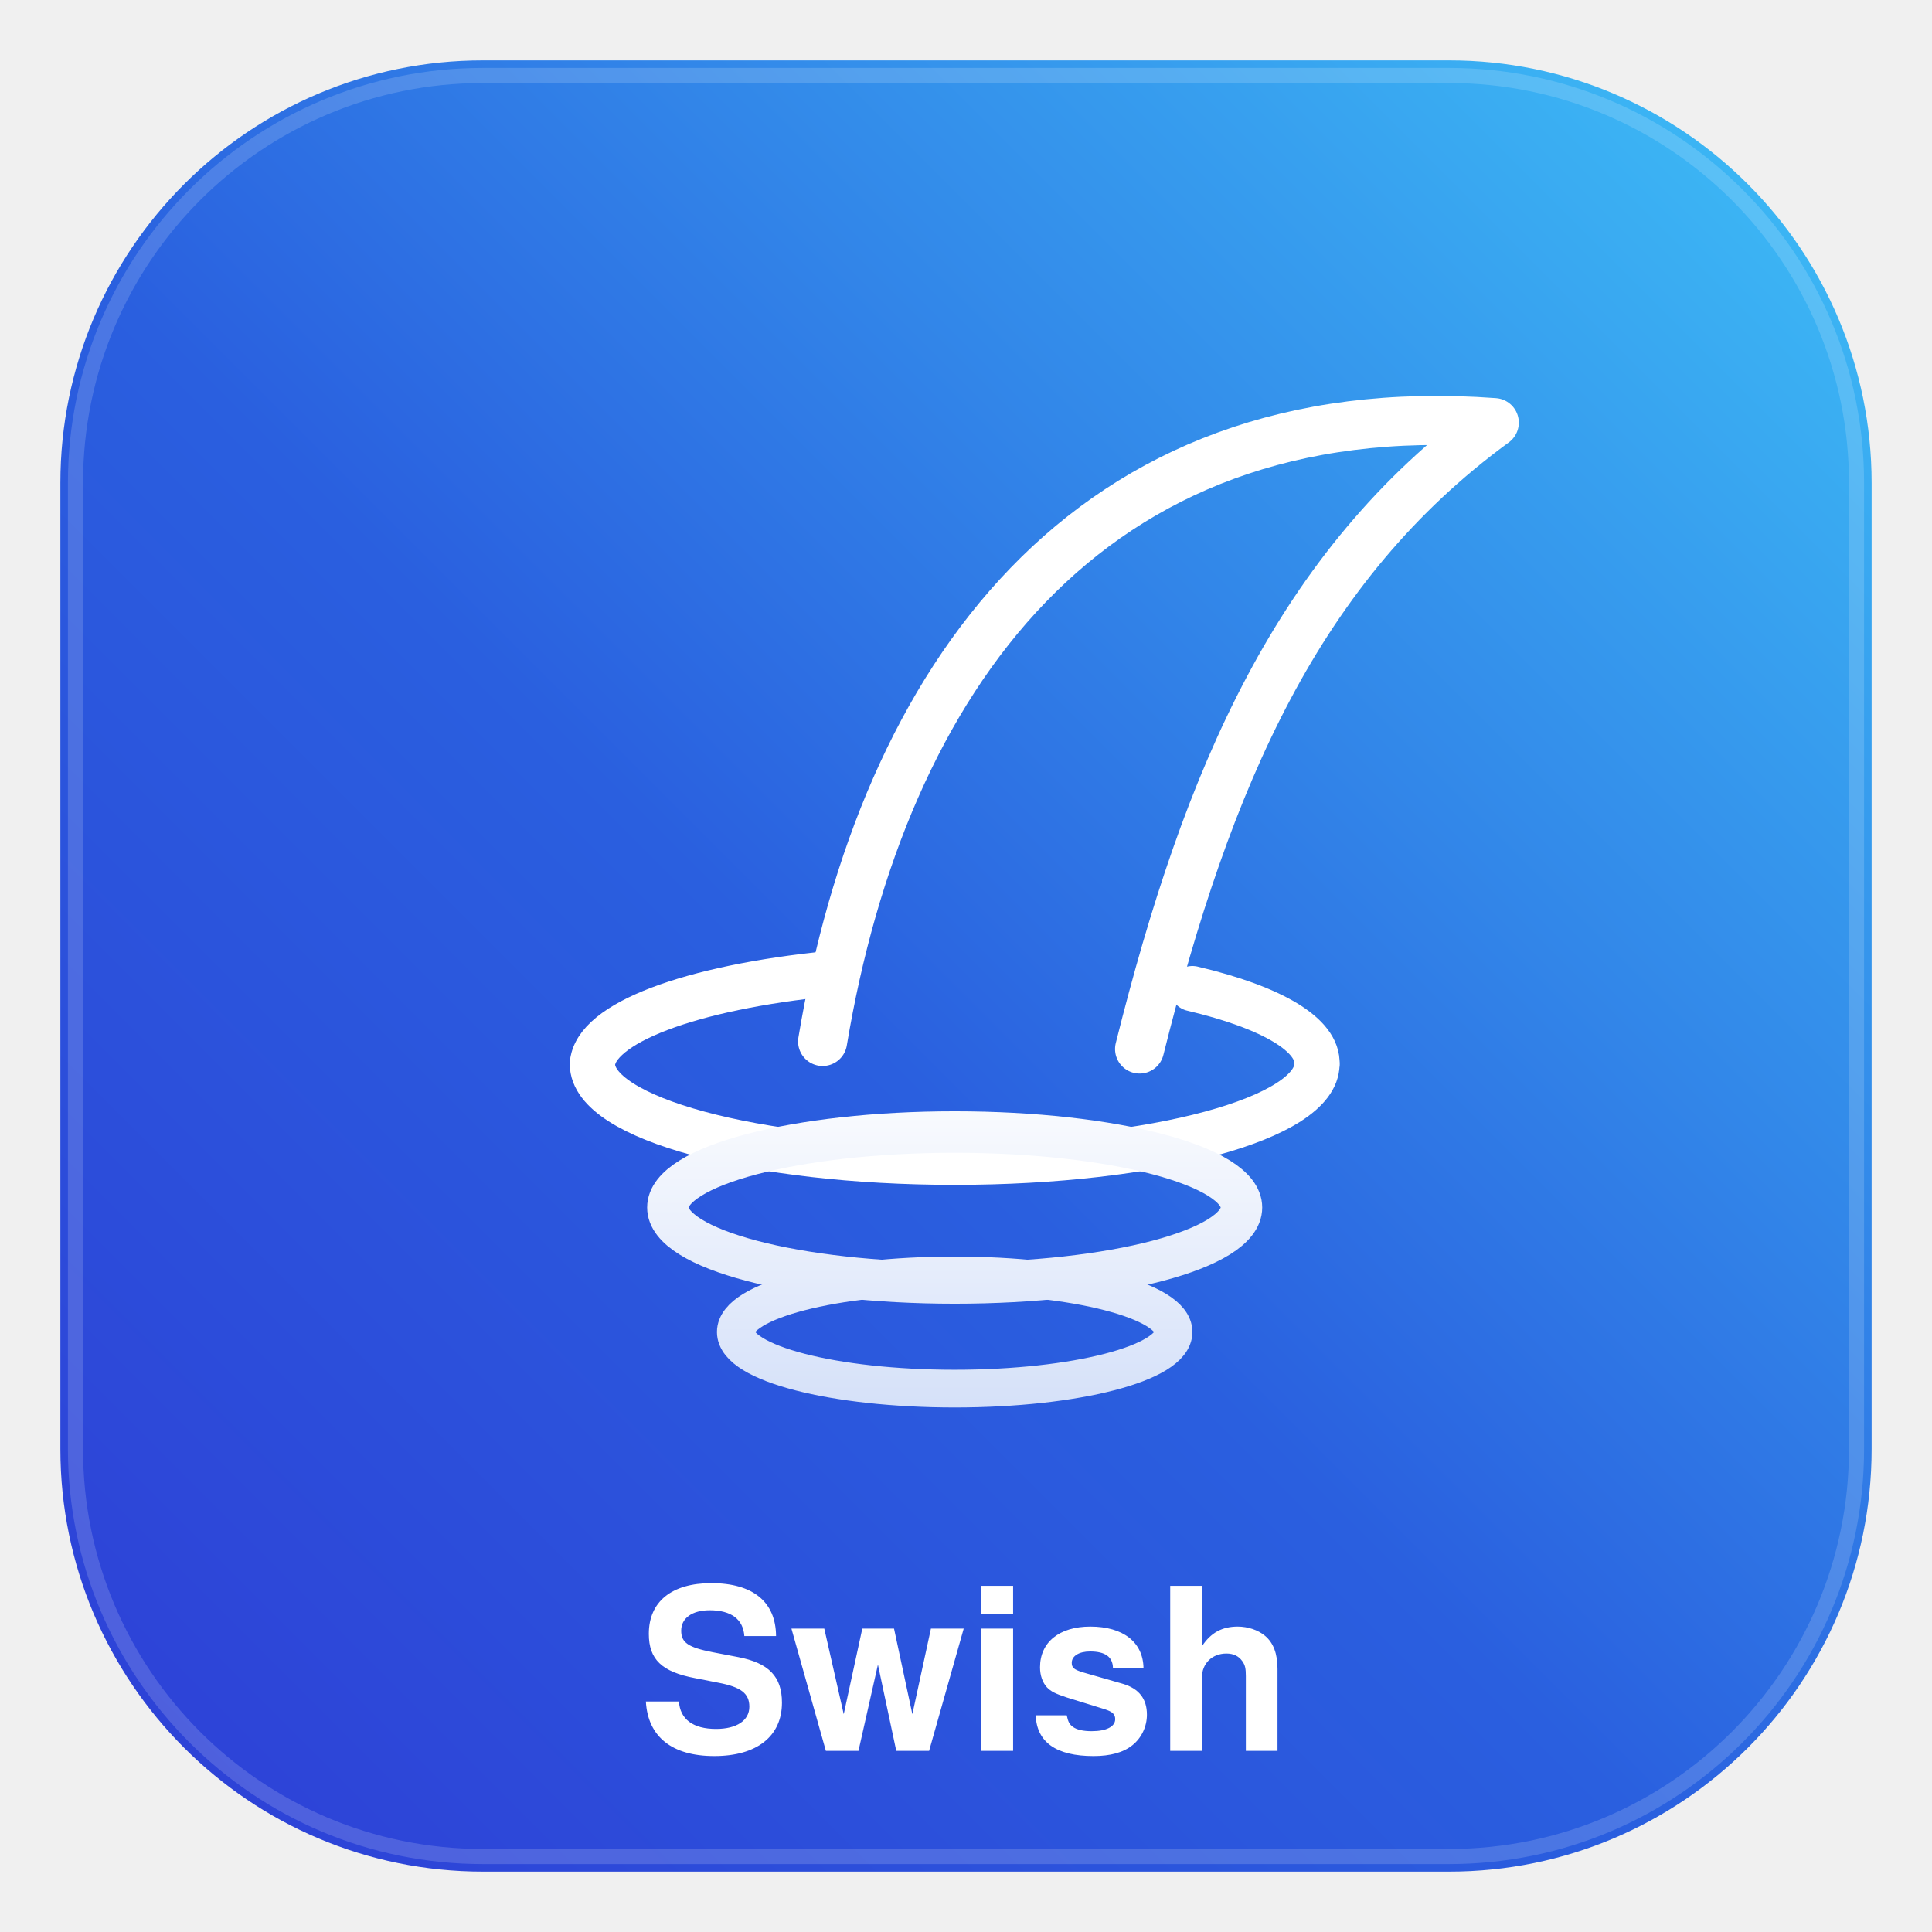
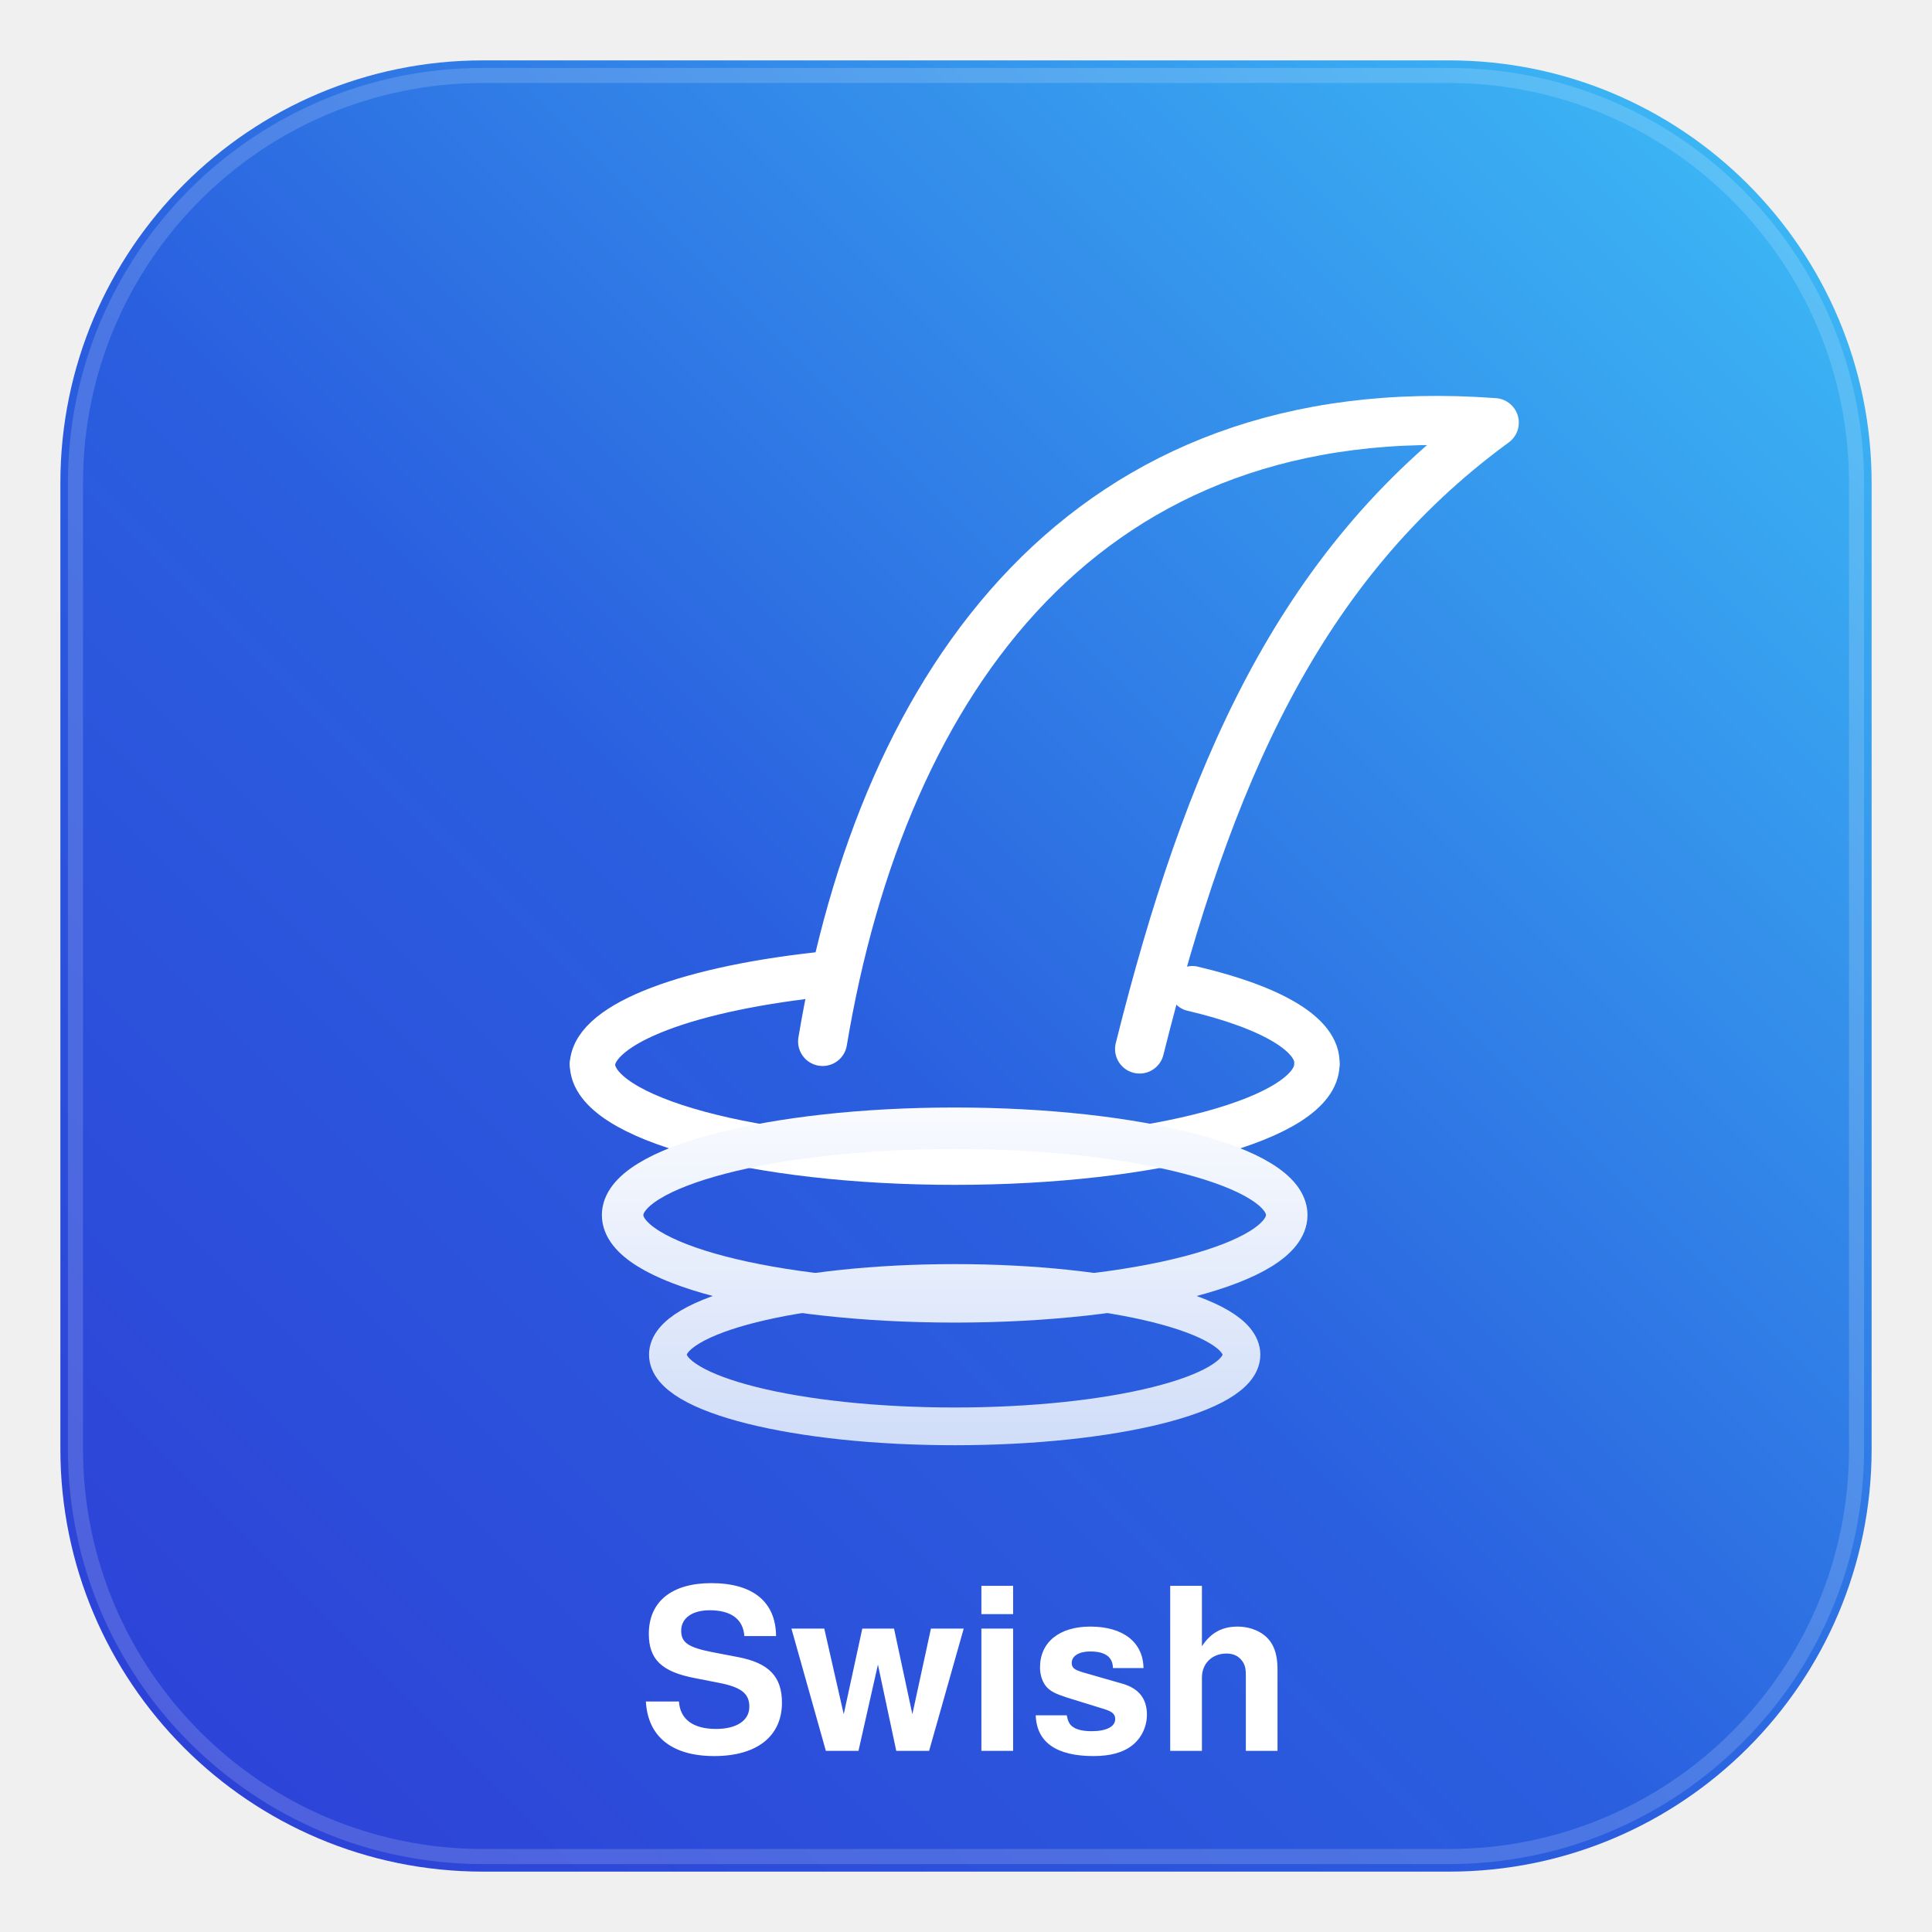
<svg xmlns="http://www.w3.org/2000/svg" viewBox="0 0 512 512" width="512" height="512">
  <defs>
    <linearGradient id="bg" x1="1" y1="0" x2="0" y2="1">
      <stop offset="0" stop-color="#3EC1F7" />
      <stop offset="0.55" stop-color="#2A5FDF" />
      <stop offset="1" stop-color="#2E3ED6" />
    </linearGradient>
    <linearGradient id="net" gradientUnits="userSpaceOnUse" x1="253" y1="280" x2="253" y2="400">
      <stop offset="0" stop-color="#FFFFFF" />
      <stop offset="1" stop-color="#C9D8F7" />
    </linearGradient>
  </defs>
  <rect x="16" y="16" width="480" height="480" rx="112" fill="url(#bg)" />
  <rect x="20" y="20" width="472" height="472" rx="108" fill="none" stroke="#FFFFFF" stroke-opacity="0.16" stroke-width="4" />
  <g fill="none" stroke="#FFFFFF" stroke-linecap="round" stroke-linejoin="round">
    <path stroke-width="13" d="M 218 276              C 234 180 288 104 396 112              C 344 150 320 206 302 278" />
    <path stroke-width="12" d="M 157 282 A 96 26 0 0 0 349 282" />
    <path stroke-width="12" d="M 157 282 A 96 26 0 0 1 220 258" />
    <path stroke-width="12" d="M 316 262 A 96 26 0 0 1 349 282" />
    <g stroke="url(#net)">
-       <ellipse cx="253" cy="320" rx="76" ry="20" stroke-width="11" />
-       <ellipse cx="253" cy="353" rx="58" ry="15" stroke-width="10" />
+       <ellipse cx="253" cy="322" rx="88" ry="23" stroke-width="11" />
+       <ellipse cx="253" cy="359" rx="76" ry="19" stroke-width="10" />
    </g>
  </g>
  <text x="256" y="464" text-anchor="middle" font-family="-apple-system, 'Segoe UI', Helvetica, Arial, sans-serif" font-size="60" font-weight="700" fill="#FFFFFF">Swish</text>
</svg>
